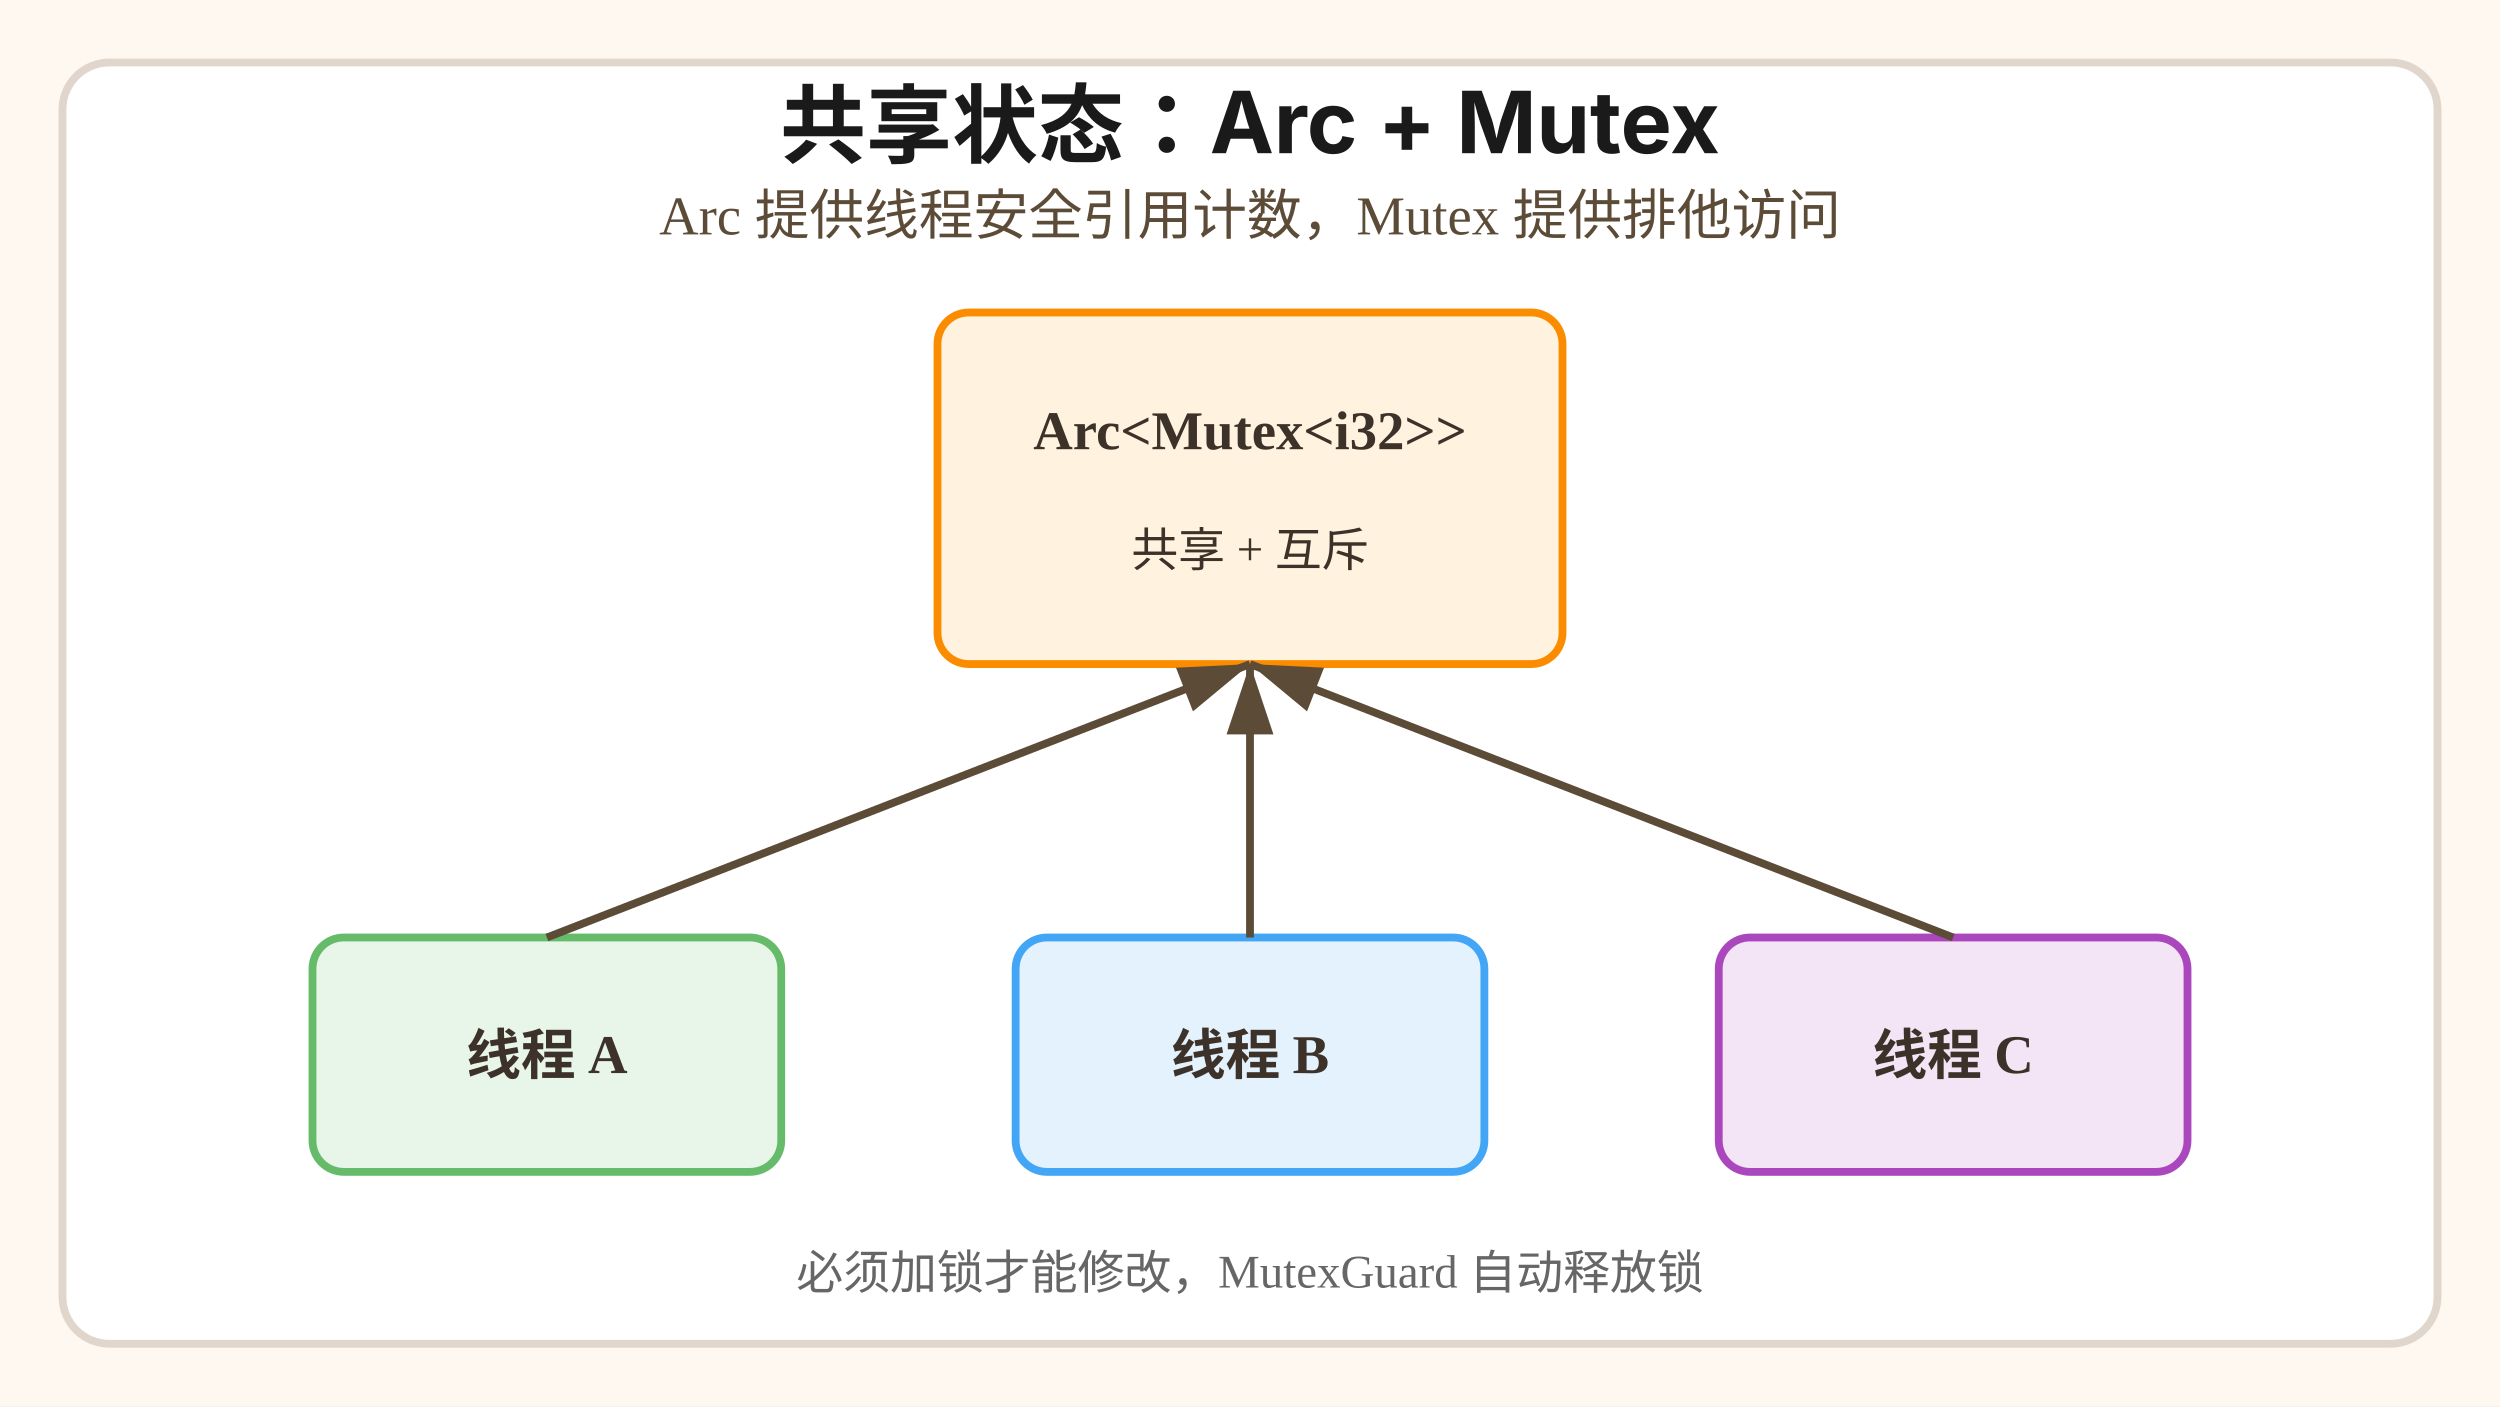
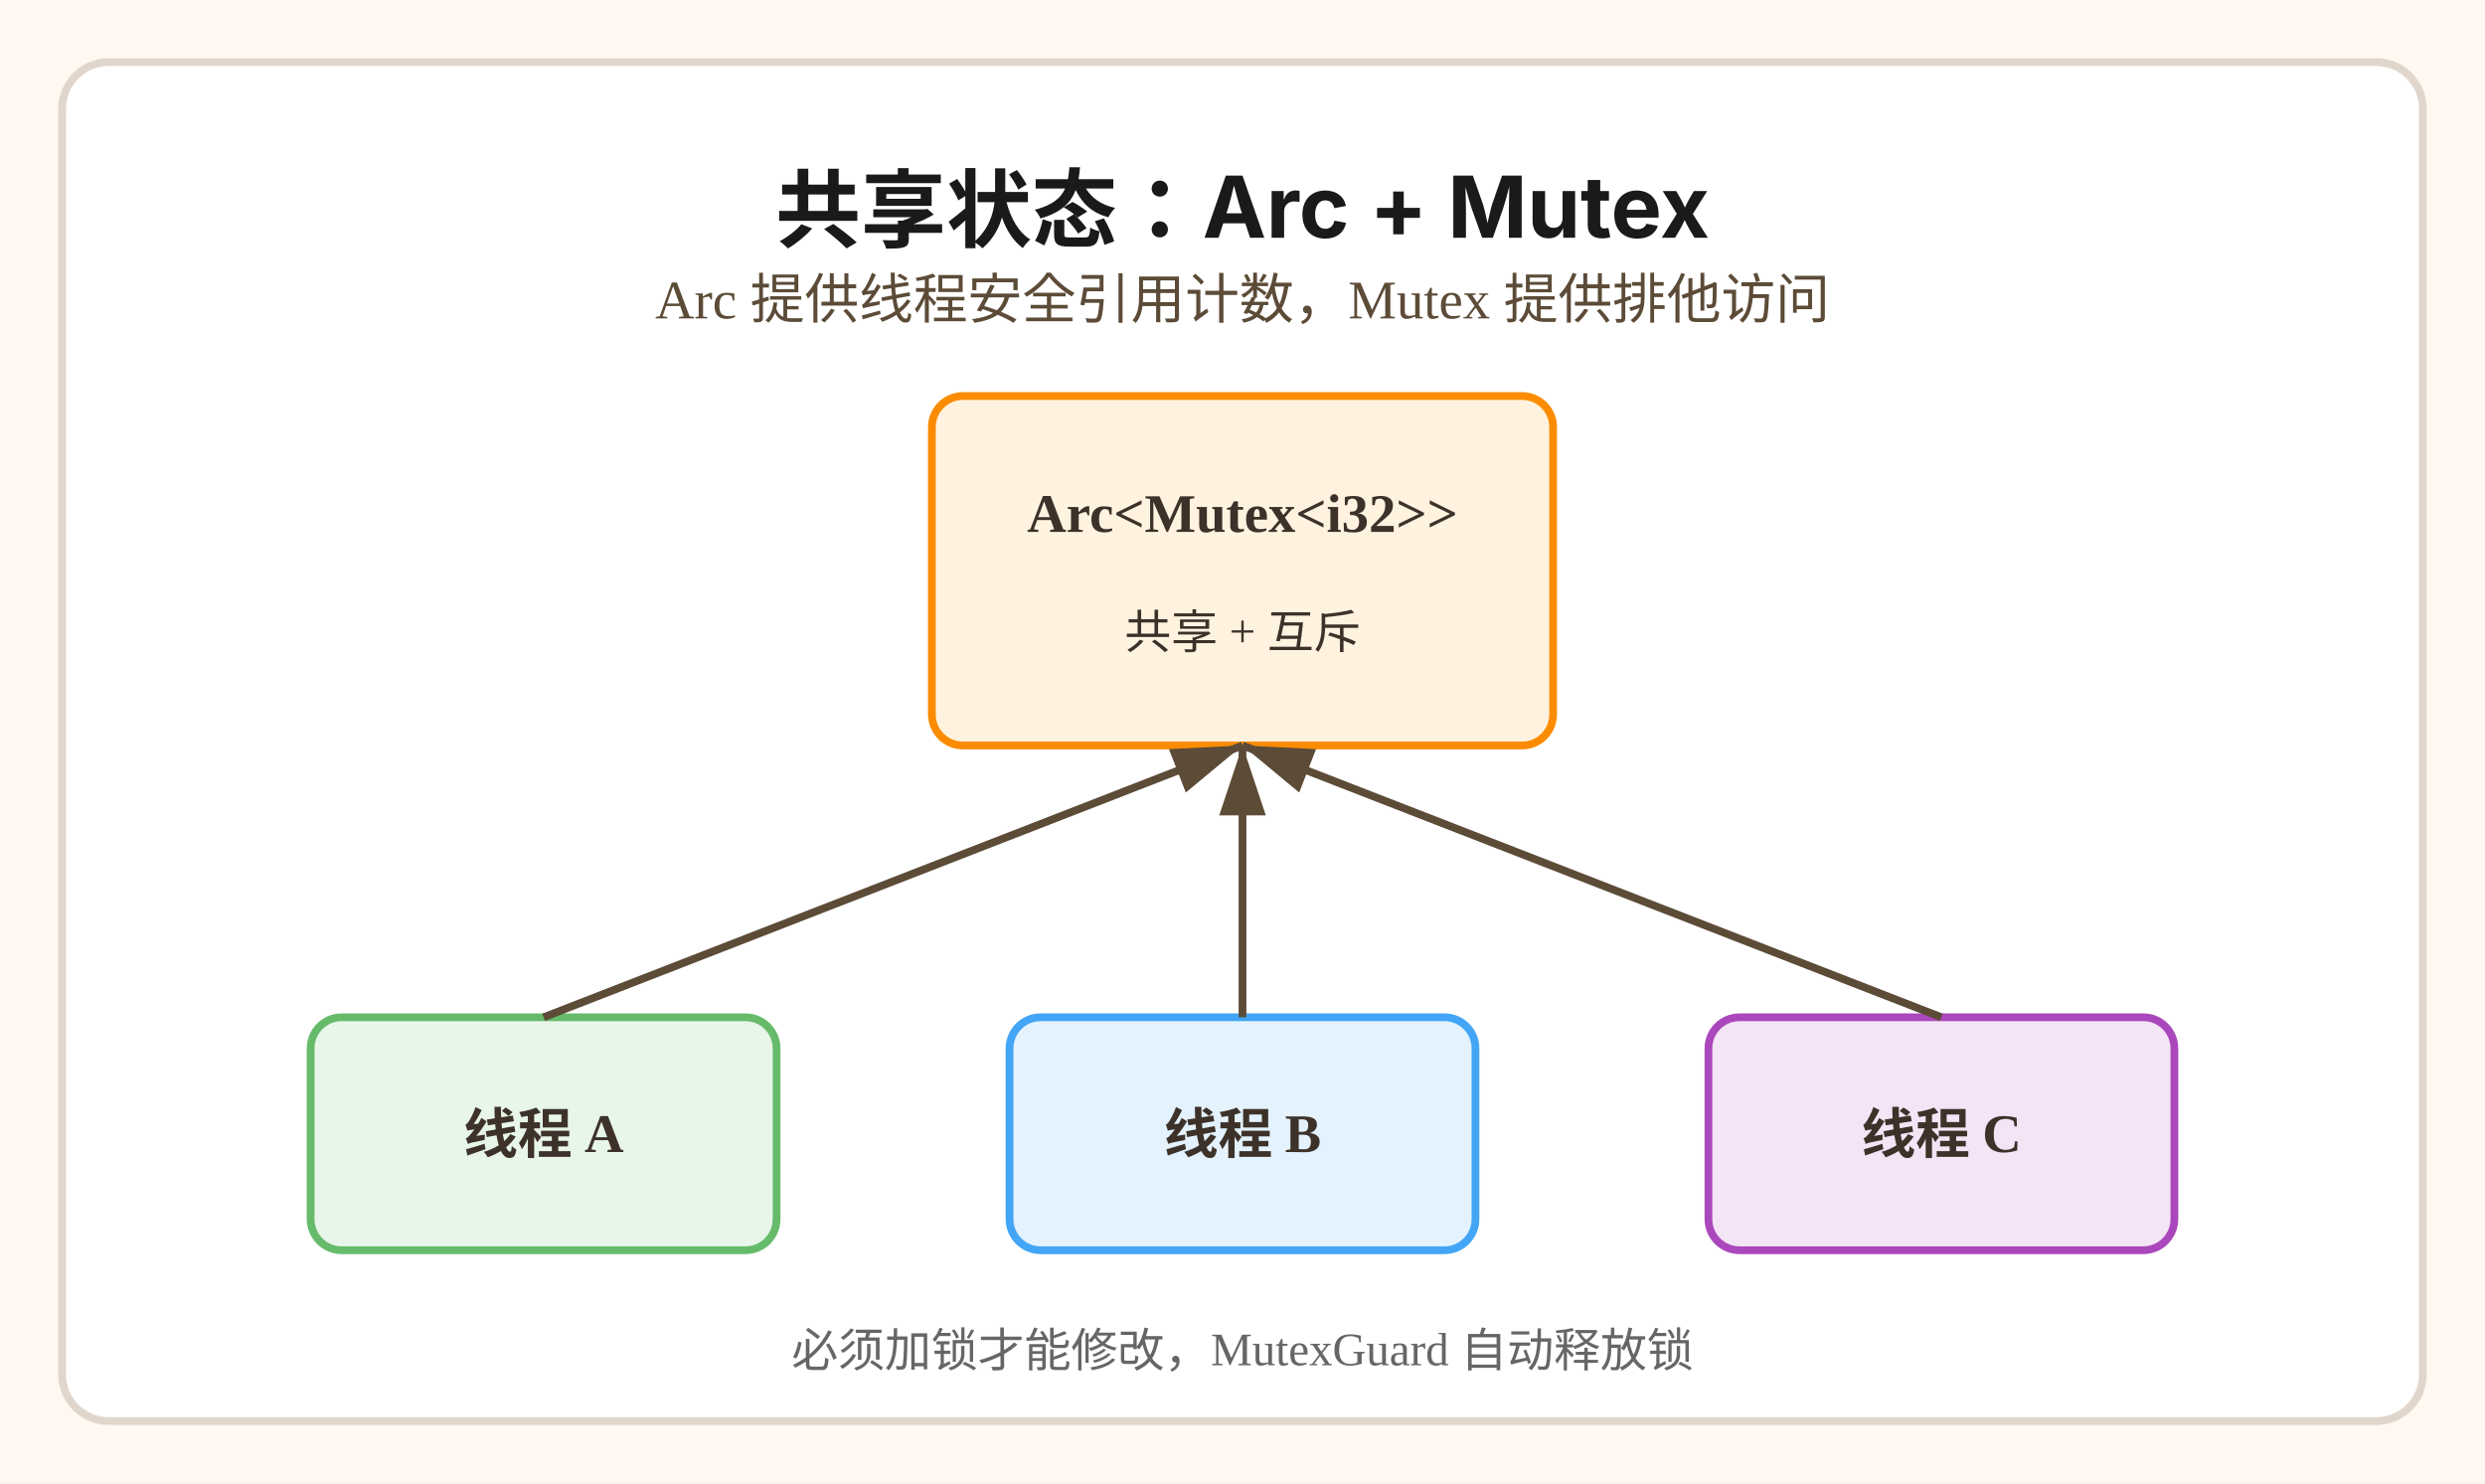
- <svg xmlns="http://www.w3.org/2000/svg" width="640" height="360" viewBox="0 0 640 360">
+ <svg xmlns="http://www.w3.org/2000/svg" width="640" height="382" viewBox="0 0 640 382">
  <defs>
    <style>
      .bg { fill: #fff8f0; }
      .card { fill: #ffffff; stroke: #e0d6cc; stroke-width: 2; }
      .title { font: bold 22px system-ui, -apple-system, sans-serif; fill: #1a1a1a; }
      .text { font: 15px system-ui, -apple-system, sans-serif; fill: #2a2a2a; }
      .code { font: 14px "SF Mono", Menlo, monospace; fill: #3a2a1a; }
      .label { font: 13px system-ui, -apple-system, sans-serif; fill: #5a5a5a; }
      .arrow { stroke: #7a6a5a; stroke-width: 2; fill: none; marker-end: url(#arrowhead); }
      .highlight { fill: #ffeacc; stroke: #ffaa55; stroke-width: 2; }
      .box { fill: #e8f4ff; stroke: #3399ff; stroke-width: 2; }
      .box2 { fill: #f0ffe8; stroke: #66bb33; stroke-width: 2; }
      .box3 { fill: #fff0f5; stroke: #dd5599; stroke-width: 2; }
    </style>
    <marker id="arrowhead" markerWidth="10" markerHeight="7" refX="9" refY="3.5" orient="auto">
      <polygon points="0 0, 10 3.5, 0 7" fill="#7a6a5a" />
    </marker>
    <marker id="arrow" markerWidth="10" markerHeight="10" refX="9" refY="3" orient="auto" markerUnits="strokeWidth">
      <path d="M0,0 L0,6 L9,3 z" fill="#5c4b37" />
    </marker>
  </defs>
-   <rect width="640" height="360" class="bg" />
-   <rect x="16" y="16" width="608" height="328" rx="12" class="card" />
-   <text x="320" y="40" text-anchor="middle" class="title">共享状态：Arc + Mutex</text>
-   <rect x="240" y="80" width="160" height="90" fill="#fff3e0" stroke="#fb8c00" stroke-width="2" rx="8" />
-   <text x="320" y="115" font-size="14" font-weight="bold" fill="#3d3229" text-anchor="middle">Arc&lt;Mutex&lt;i32&gt;&gt;</text>
-   <text x="320" y="145" font-size="12" font-weight="normal" fill="#3d3229" text-anchor="middle">共享 + 互斥</text>
-   <rect x="80" y="240" width="120" height="60" fill="#e8f5e9" stroke="#66bb6a" stroke-width="2" rx="8" />
-   <text x="140" y="275" font-size="14" font-weight="bold" fill="#3d3229" text-anchor="middle">线程 A</text>
-   <line x1="140" y1="240" x2="320" y2="170" stroke="#5c4b37" stroke-width="2" marker-end="url(#arrow)" />
-   <rect x="260" y="240" width="120" height="60" fill="#e3f2fd" stroke="#42a5f5" stroke-width="2" rx="8" />
-   <text x="320" y="275" font-size="14" font-weight="bold" fill="#3d3229" text-anchor="middle">线程 B</text>
-   <line x1="320" y1="240" x2="320" y2="170" stroke="#5c4b37" stroke-width="2" marker-end="url(#arrow)" />
-   <rect x="440" y="240" width="120" height="60" fill="#f3e5f5" stroke="#ab47bc" stroke-width="2" rx="8" />
-   <text x="500" y="275" font-size="14" font-weight="bold" fill="#3d3229" text-anchor="middle">线程 C</text>
-   <line x1="500" y1="240" x2="320" y2="170" stroke="#5c4b37" stroke-width="2" marker-end="url(#arrow)" />
-   <text x="320" y="60" font-size="14" font-weight="normal" fill="#5c4b37" text-anchor="middle">Arc 提供线程安全引用计数，Mutex 提供排他访问</text>
-   <text x="320" y="330" font-size="12" font-weight="normal" fill="#666" text-anchor="middle">必须加锁才能修改，MutexGuard 自动释放锁</text>
+   <rect width="640" height="382" class="bg" />
+   <rect x="16" y="16" width="608" height="350" rx="12" class="card" />
+   <text x="320" y="62" text-anchor="middle" class="title">共享状态：Arc + Mutex</text>
+   <rect x="240" y="102" width="160" height="90" fill="#fff3e0" stroke="#fb8c00" stroke-width="2" rx="8" />
+   <text x="320" y="137" font-size="14" font-weight="bold" fill="#3d3229" text-anchor="middle">Arc&lt;Mutex&lt;i32&gt;&gt;</text>
+   <text x="320" y="167" font-size="12" font-weight="normal" fill="#3d3229" text-anchor="middle">共享 + 互斥</text>
+   <rect x="80" y="262" width="120" height="60" fill="#e8f5e9" stroke="#66bb6a" stroke-width="2" rx="8" />
+   <text x="140" y="297" font-size="14" font-weight="bold" fill="#3d3229" text-anchor="middle">线程 A</text>
+   <line x1="140" y1="262" x2="320" y2="192" stroke="#5c4b37" stroke-width="2" marker-end="url(#arrow)" />
+   <rect x="260" y="262" width="120" height="60" fill="#e3f2fd" stroke="#42a5f5" stroke-width="2" rx="8" />
+   <text x="320" y="297" font-size="14" font-weight="bold" fill="#3d3229" text-anchor="middle">线程 B</text>
+   <line x1="320" y1="262" x2="320" y2="192" stroke="#5c4b37" stroke-width="2" marker-end="url(#arrow)" />
+   <rect x="440" y="262" width="120" height="60" fill="#f3e5f5" stroke="#ab47bc" stroke-width="2" rx="8" />
+   <text x="500" y="297" font-size="14" font-weight="bold" fill="#3d3229" text-anchor="middle">线程 C</text>
+   <line x1="500" y1="262" x2="320" y2="192" stroke="#5c4b37" stroke-width="2" marker-end="url(#arrow)" />
+   <text x="320" y="82" font-size="14" font-weight="normal" fill="#5c4b37" text-anchor="middle">Arc 提供线程安全引用计数，Mutex 提供排他访问</text>
+   <text x="320" y="352" font-size="12" font-weight="normal" fill="#666" text-anchor="middle">必须加锁才能修改，MutexGuard 自动释放锁</text>
</svg>
